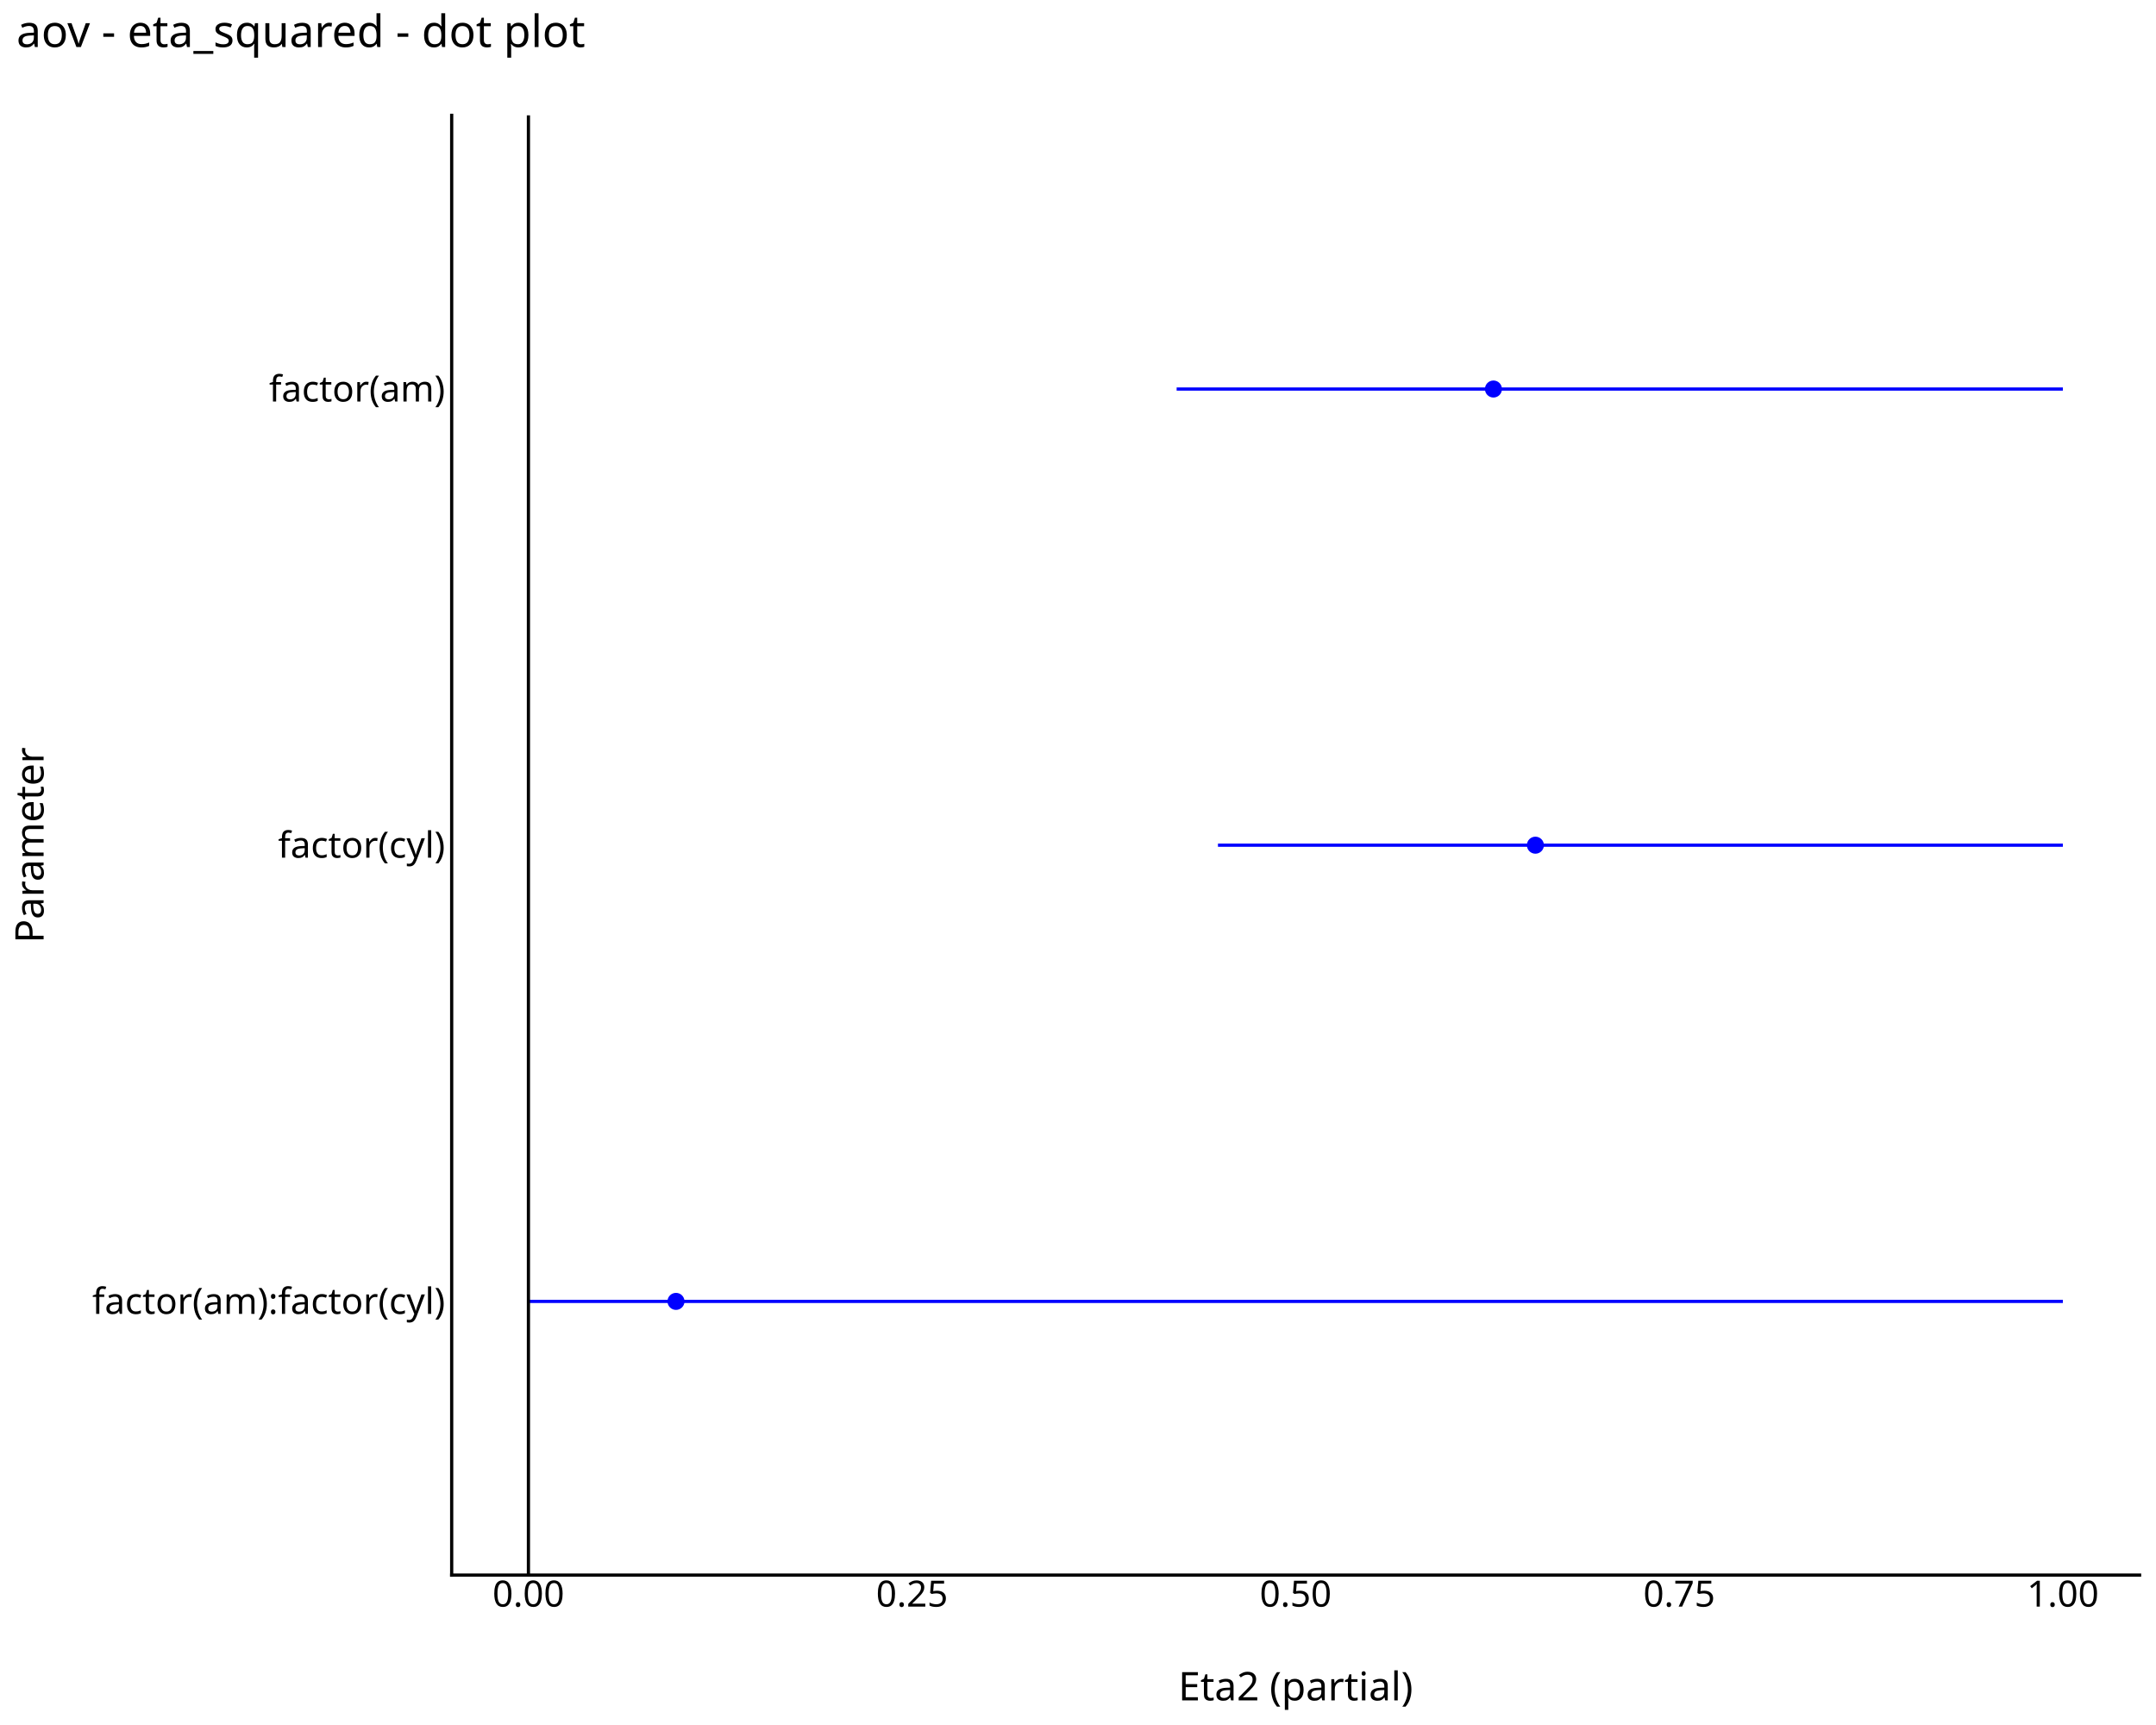
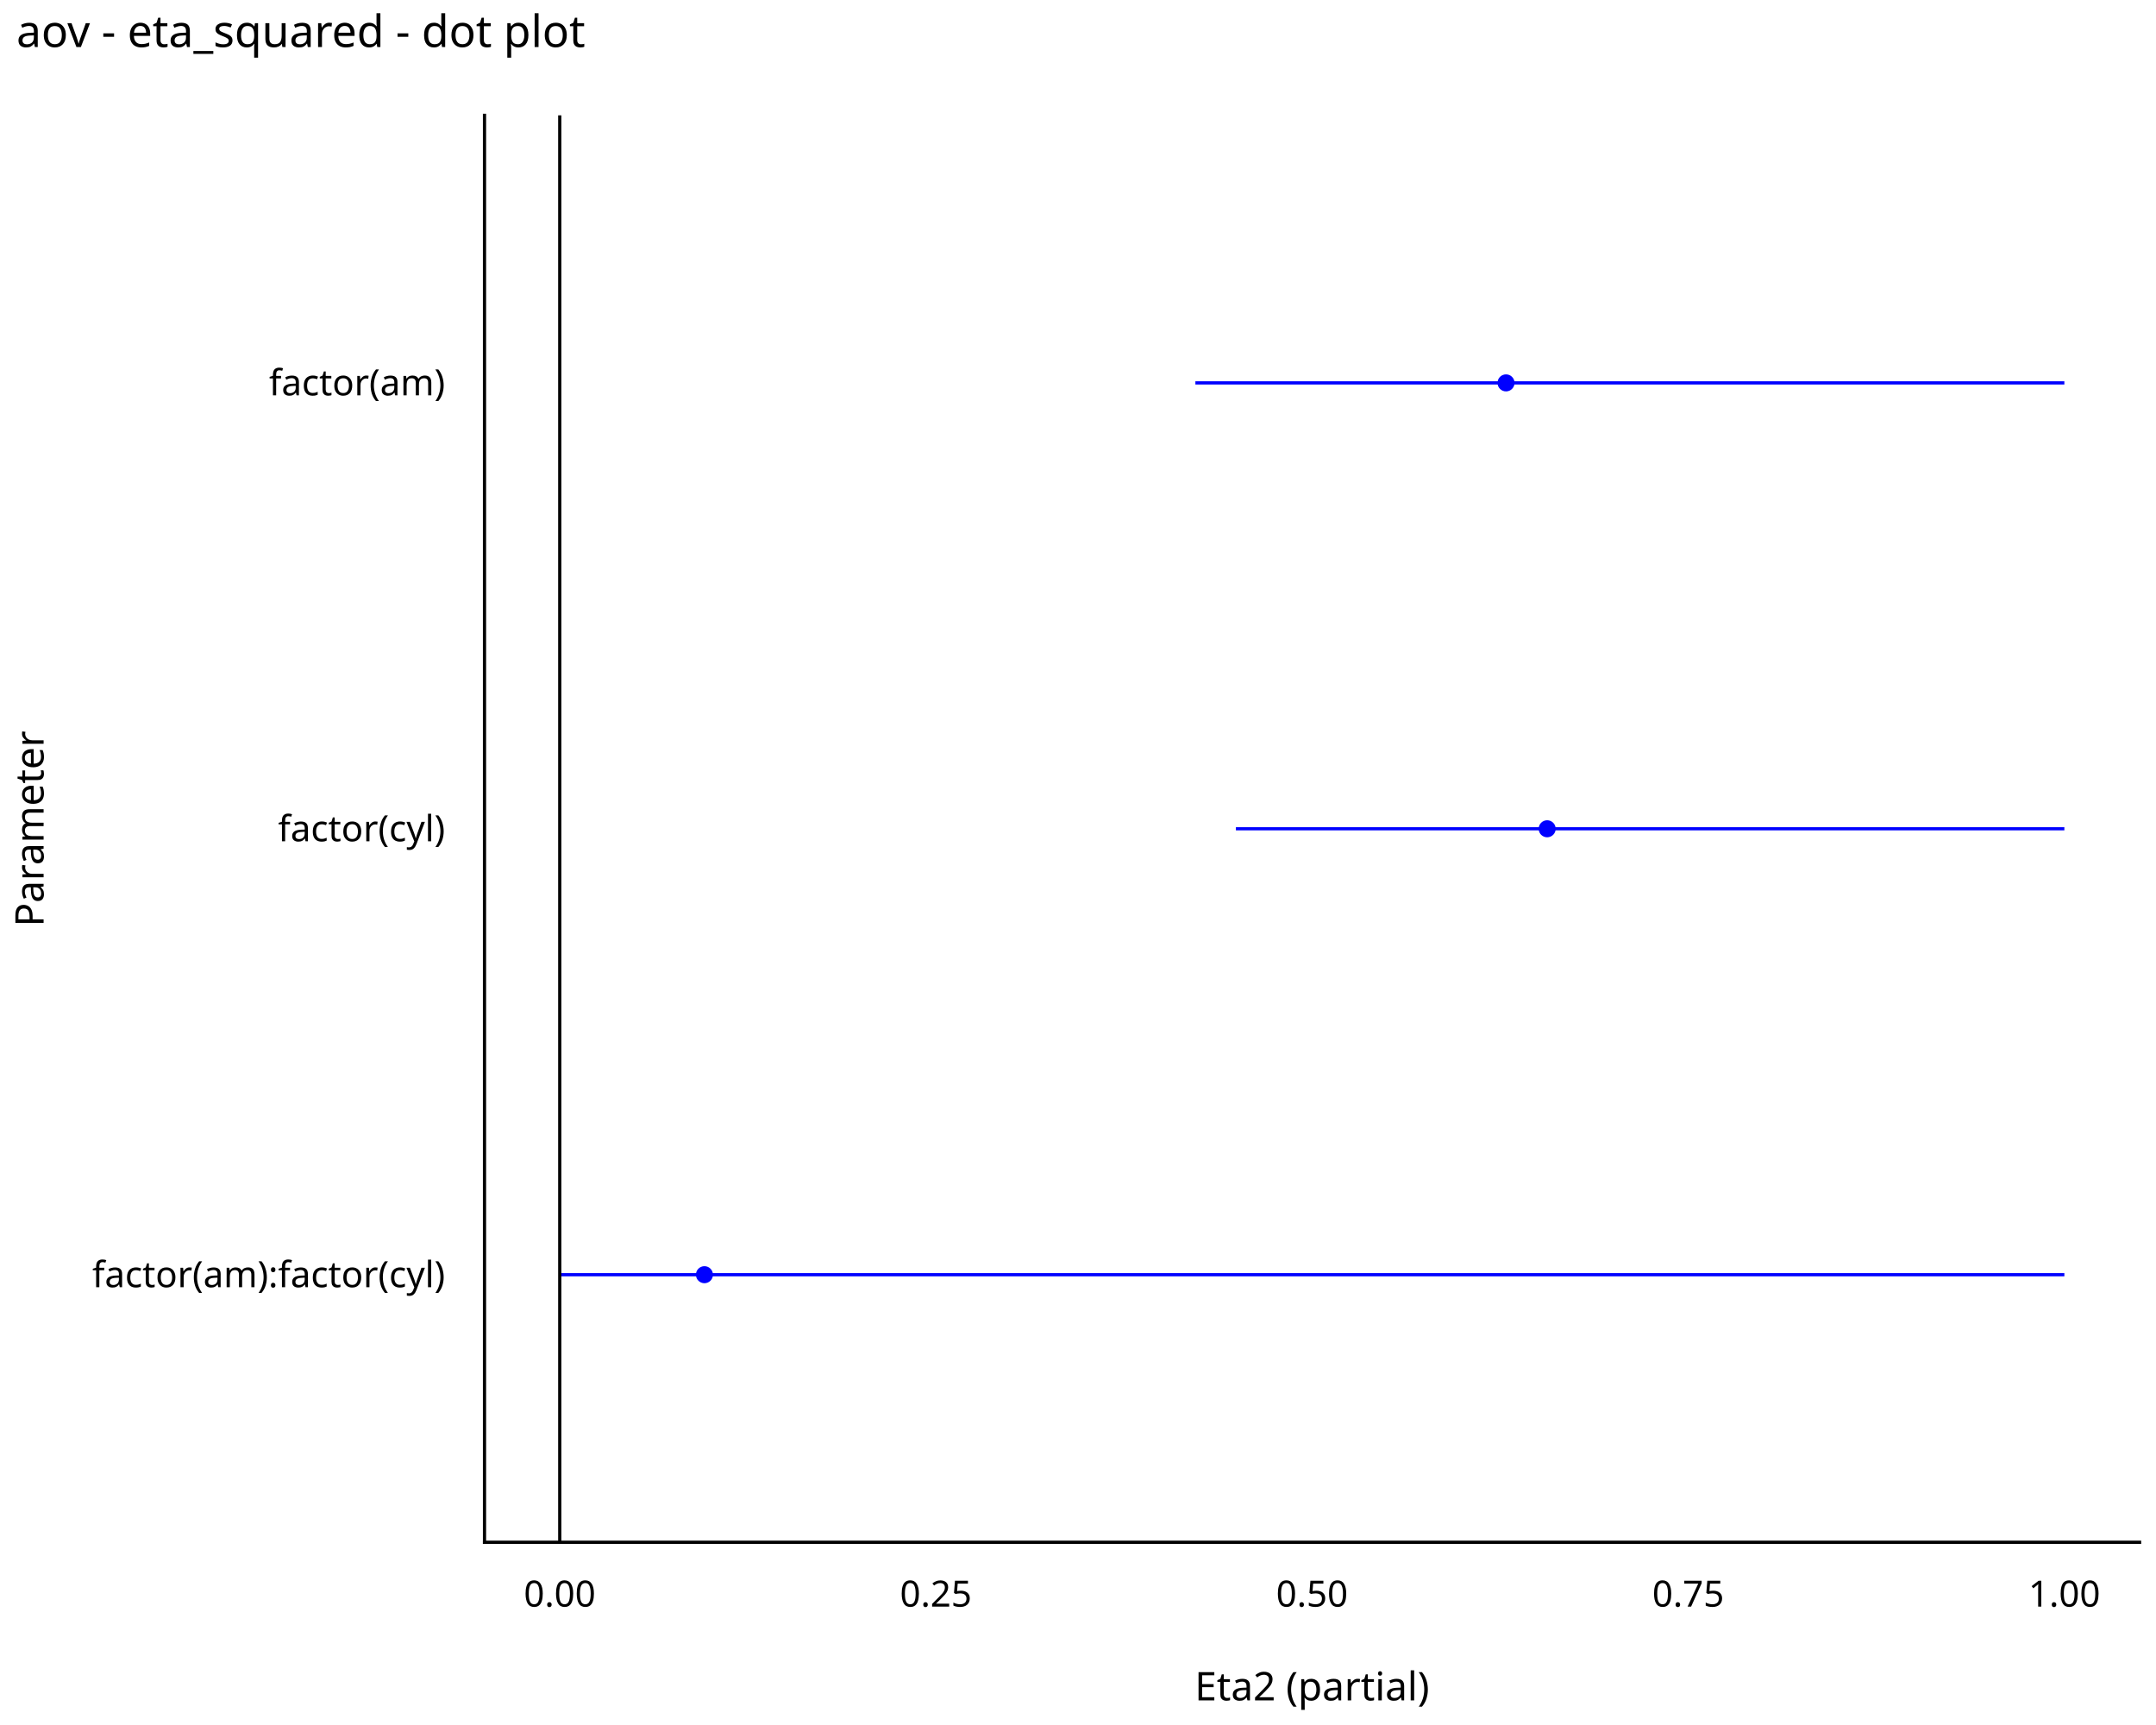
<svg xmlns="http://www.w3.org/2000/svg" class="svglite" data-engine-version="2.0" width="720.00pt" height="576.00pt" viewBox="0 0 720.00 576.00">
  <defs>
    <style type="text/css">
    .svglite line, .svglite polyline, .svglite polygon, .svglite path, .svglite rect, .svglite circle {
      fill: none;
      stroke: #000000;
      stroke-linecap: round;
      stroke-linejoin: round;
      stroke-miterlimit: 10.00;
    }
  </style>
  </defs>
  <rect width="100%" height="100%" style="stroke: none; fill: #FFFFFF;" />
  <defs>
    <clipPath id="cpMC4wMHw3MjAuMDB8MC4wMHw1NzYuMDA=">
      <rect x="0.00" y="0.00" width="720.00" height="576.00" />
    </clipPath>
  </defs>
  <g clip-path="url(#cpMC4wMHw3MjAuMDB8MC4wMHw1NzYuMDA=)">
-     <rect x="0" y="0.00" width="720.00" height="576.00" style="stroke-width: 1.07; stroke: #FFFFFF; fill: #FFFFFF;" />
+     <rect x="0.00" y="0.00" width="720.00" height="576.00" style="stroke-width: 1.07; stroke: #FFFFFF; fill: #FFFFFF;" />
  </g>
  <defs>
-     <clipPath id="cpMTUwLjg0fDcxNC41MnwzOC41MXw1MjUuOTQ=">
-       <rect x="150.84" y="38.51" width="563.68" height="487.43" />
+     <clipPath id="cpMTYxLjgwfDcxNC41MnwzOC41MXw1MTQuOTg=">
+       <rect x="161.80" y="38.51" width="552.72" height="476.47" />
    </clipPath>
  </defs>
-   <g clip-path="url(#cpMTUwLjg0fDcxNC41MnwzOC41MXw1MjUuOTQ=)">
-     <rect x="150.84" y="38.51" width="563.68" height="487.43" style="stroke-width: 1.07; stroke: none; fill: #FFFFFF;" />
-     <polyline points="688.90,129.90 688.90,129.90 " style="stroke-width: 1.07; stroke: #0000FF; stroke-linecap: butt;" />
-     <polyline points="688.90,129.90 392.94,129.90 " style="stroke-width: 1.07; stroke: #0000FF; stroke-linecap: butt;" />
-     <polyline points="392.94,129.90 392.94,129.90 " style="stroke-width: 1.07; stroke: #0000FF; stroke-linecap: butt;" />
-     <polyline points="688.90,282.22 688.90,282.22 " style="stroke-width: 1.07; stroke: #0000FF; stroke-linecap: butt;" />
-     <polyline points="688.90,282.22 406.74,282.22 " style="stroke-width: 1.07; stroke: #0000FF; stroke-linecap: butt;" />
-     <polyline points="406.74,282.22 406.74,282.22 " style="stroke-width: 1.07; stroke: #0000FF; stroke-linecap: butt;" />
-     <polyline points="688.90,434.55 688.90,434.55 " style="stroke-width: 1.07; stroke: #0000FF; stroke-linecap: butt;" />
-     <polyline points="688.90,434.55 176.47,434.55 " style="stroke-width: 1.07; stroke: #0000FF; stroke-linecap: butt;" />
-     <polyline points="176.47,434.55 176.47,434.55 " style="stroke-width: 1.07; stroke: #0000FF; stroke-linecap: butt;" />
-     <circle cx="498.74" cy="129.90" r="2.49" style="stroke-width: 0.71; stroke: #0000FF; fill: #0000FF;" />
-     <circle cx="512.75" cy="282.22" r="2.49" style="stroke-width: 0.71; stroke: #0000FF; fill: #0000FF;" />
-     <circle cx="225.75" cy="434.55" r="2.49" style="stroke-width: 0.71; stroke: #0000FF; fill: #0000FF;" />
-     <line x1="176.47" y1="525.94" x2="176.47" y2="38.51" style="stroke-width: 1.07; stroke-linecap: butt;" />
+   <g clip-path="url(#cpMTYxLjgwfDcxNC41MnwzOC41MXw1MTQuOTg=)">
+     <rect x="161.80" y="38.51" width="552.72" height="476.47" style="stroke-width: 1.07; stroke: none; fill: #FFFFFF;" />
+     <polyline points="689.40,127.85 689.40,127.85 " style="stroke-width: 1.07; stroke: #0000FF; stroke-linecap: butt;" />
+     <polyline points="689.40,127.85 399.20,127.85 " style="stroke-width: 1.07; stroke: #0000FF; stroke-linecap: butt;" />
+     <polyline points="399.20,127.85 399.20,127.85 " style="stroke-width: 1.07; stroke: #0000FF; stroke-linecap: butt;" />
+     <polyline points="689.40,276.74 689.40,276.74 " style="stroke-width: 1.07; stroke: #0000FF; stroke-linecap: butt;" />
+     <polyline points="689.40,276.74 412.73,276.74 " style="stroke-width: 1.07; stroke: #0000FF; stroke-linecap: butt;" />
+     <polyline points="412.73,276.74 412.73,276.74 " style="stroke-width: 1.07; stroke: #0000FF; stroke-linecap: butt;" />
+     <polyline points="689.40,425.64 689.40,425.64 " style="stroke-width: 1.07; stroke: #0000FF; stroke-linecap: butt;" />
+     <polyline points="689.40,425.64 186.93,425.64 " style="stroke-width: 1.07; stroke: #0000FF; stroke-linecap: butt;" />
+     <polyline points="186.93,425.64 186.93,425.64 " style="stroke-width: 1.07; stroke: #0000FF; stroke-linecap: butt;" />
+     <circle cx="502.94" cy="127.85" r="2.49" style="stroke-width: 0.71; stroke: #0000FF; fill: #0000FF;" />
+     <circle cx="516.68" cy="276.74" r="2.49" style="stroke-width: 0.71; stroke: #0000FF; fill: #0000FF;" />
+     <circle cx="235.25" cy="425.64" r="2.49" style="stroke-width: 0.71; stroke: #0000FF; fill: #0000FF;" />
+     <line x1="186.93" y1="514.98" x2="186.93" y2="38.51" style="stroke-width: 1.07; stroke-linecap: butt;" />
  </g>
  <g clip-path="url(#cpMC4wMHw3MjAuMDB8MC4wMHw1NzYuMDA=)">
-     <polyline points="150.84,525.94 150.84,38.51 " style="stroke-width: 1.07; stroke-linecap: square;" />
-     <text x="148.65" y="438.71" text-anchor="end" style="font-size: 12.10px; font-family: sans;" textLength="111.62px" lengthAdjust="spacingAndGlyphs">factor(am):factor(cyl)</text>
-     <text x="148.65" y="286.39" text-anchor="end" style="font-size: 12.10px; font-family: sans;" textLength="53.12px" lengthAdjust="spacingAndGlyphs">factor(cyl)</text>
-     <text x="148.65" y="134.07" text-anchor="end" style="font-size: 12.10px; font-family: sans;" textLength="55.14px" lengthAdjust="spacingAndGlyphs">factor(am)</text>
-     <polyline points="150.84,525.94 714.52,525.94 " style="stroke-width: 1.07; stroke-linecap: square;" />
-     <text x="176.47" y="536.46" text-anchor="middle" style="font-size: 12.10px; font-family: sans;" textLength="23.55px" lengthAdjust="spacingAndGlyphs">0.00</text>
-     <text x="304.57" y="536.46" text-anchor="middle" style="font-size: 12.10px; font-family: sans;" textLength="23.55px" lengthAdjust="spacingAndGlyphs">0.25</text>
-     <text x="432.68" y="536.46" text-anchor="middle" style="font-size: 12.10px; font-family: sans;" textLength="23.55px" lengthAdjust="spacingAndGlyphs">0.50</text>
-     <text x="560.79" y="536.46" text-anchor="middle" style="font-size: 12.10px; font-family: sans;" textLength="23.55px" lengthAdjust="spacingAndGlyphs">0.75</text>
-     <text x="688.90" y="536.46" text-anchor="middle" style="font-size: 12.10px; font-family: sans;" textLength="23.55px" lengthAdjust="spacingAndGlyphs">1.00</text>
-     <text x="432.68" y="567.78" text-anchor="middle" style="font-size: 13.20px; font-family: sans;" textLength="75.56px" lengthAdjust="spacingAndGlyphs">Eta2 (partial)</text>
-     <text transform="translate(14.56,282.22) rotate(-90)" text-anchor="middle" style="font-size: 13.20px; font-family: sans;" textLength="61.63px" lengthAdjust="spacingAndGlyphs">Parameter</text>
+     <polyline points="161.80,514.98 161.80,38.51 " style="stroke-width: 1.07; stroke-linecap: square;" />
+     <text x="148.65" y="429.81" text-anchor="end" style="font-size: 12.10px; font-family: sans;" textLength="111.62px" lengthAdjust="spacingAndGlyphs">factor(am):factor(cyl)</text>
+     <text x="148.65" y="280.91" text-anchor="end" style="font-size: 12.10px; font-family: sans;" textLength="53.12px" lengthAdjust="spacingAndGlyphs">factor(cyl)</text>
+     <text x="148.65" y="132.01" text-anchor="end" style="font-size: 12.10px; font-family: sans;" textLength="55.14px" lengthAdjust="spacingAndGlyphs">factor(am)</text>
+     <polyline points="161.80,514.98 714.52,514.98 " style="stroke-width: 1.07; stroke-linecap: square;" />
+     <text x="186.93" y="536.46" text-anchor="middle" style="font-size: 12.10px; font-family: sans;" textLength="23.55px" lengthAdjust="spacingAndGlyphs">0.00</text>
+     <text x="312.54" y="536.46" text-anchor="middle" style="font-size: 12.10px; font-family: sans;" textLength="23.55px" lengthAdjust="spacingAndGlyphs">0.25</text>
+     <text x="438.16" y="536.46" text-anchor="middle" style="font-size: 12.10px; font-family: sans;" textLength="23.55px" lengthAdjust="spacingAndGlyphs">0.50</text>
+     <text x="563.78" y="536.46" text-anchor="middle" style="font-size: 12.10px; font-family: sans;" textLength="23.55px" lengthAdjust="spacingAndGlyphs">0.75</text>
+     <text x="689.40" y="536.46" text-anchor="middle" style="font-size: 12.10px; font-family: sans;" textLength="23.55px" lengthAdjust="spacingAndGlyphs">1.00</text>
+     <text x="438.16" y="567.78" text-anchor="middle" style="font-size: 13.20px; font-family: sans;" textLength="75.56px" lengthAdjust="spacingAndGlyphs">Eta2 (partial)</text>
+     <text transform="translate(14.56,276.74) rotate(-90)" text-anchor="middle" style="font-size: 13.20px; font-family: sans;" textLength="61.63px" lengthAdjust="spacingAndGlyphs">Parameter</text>
    <text x="5.48" y="15.70" style="font-size: 14.85px; font-family: sans;" textLength="181.63px" lengthAdjust="spacingAndGlyphs">aov - eta_squared - dot plot</text>
  </g>
</svg>
